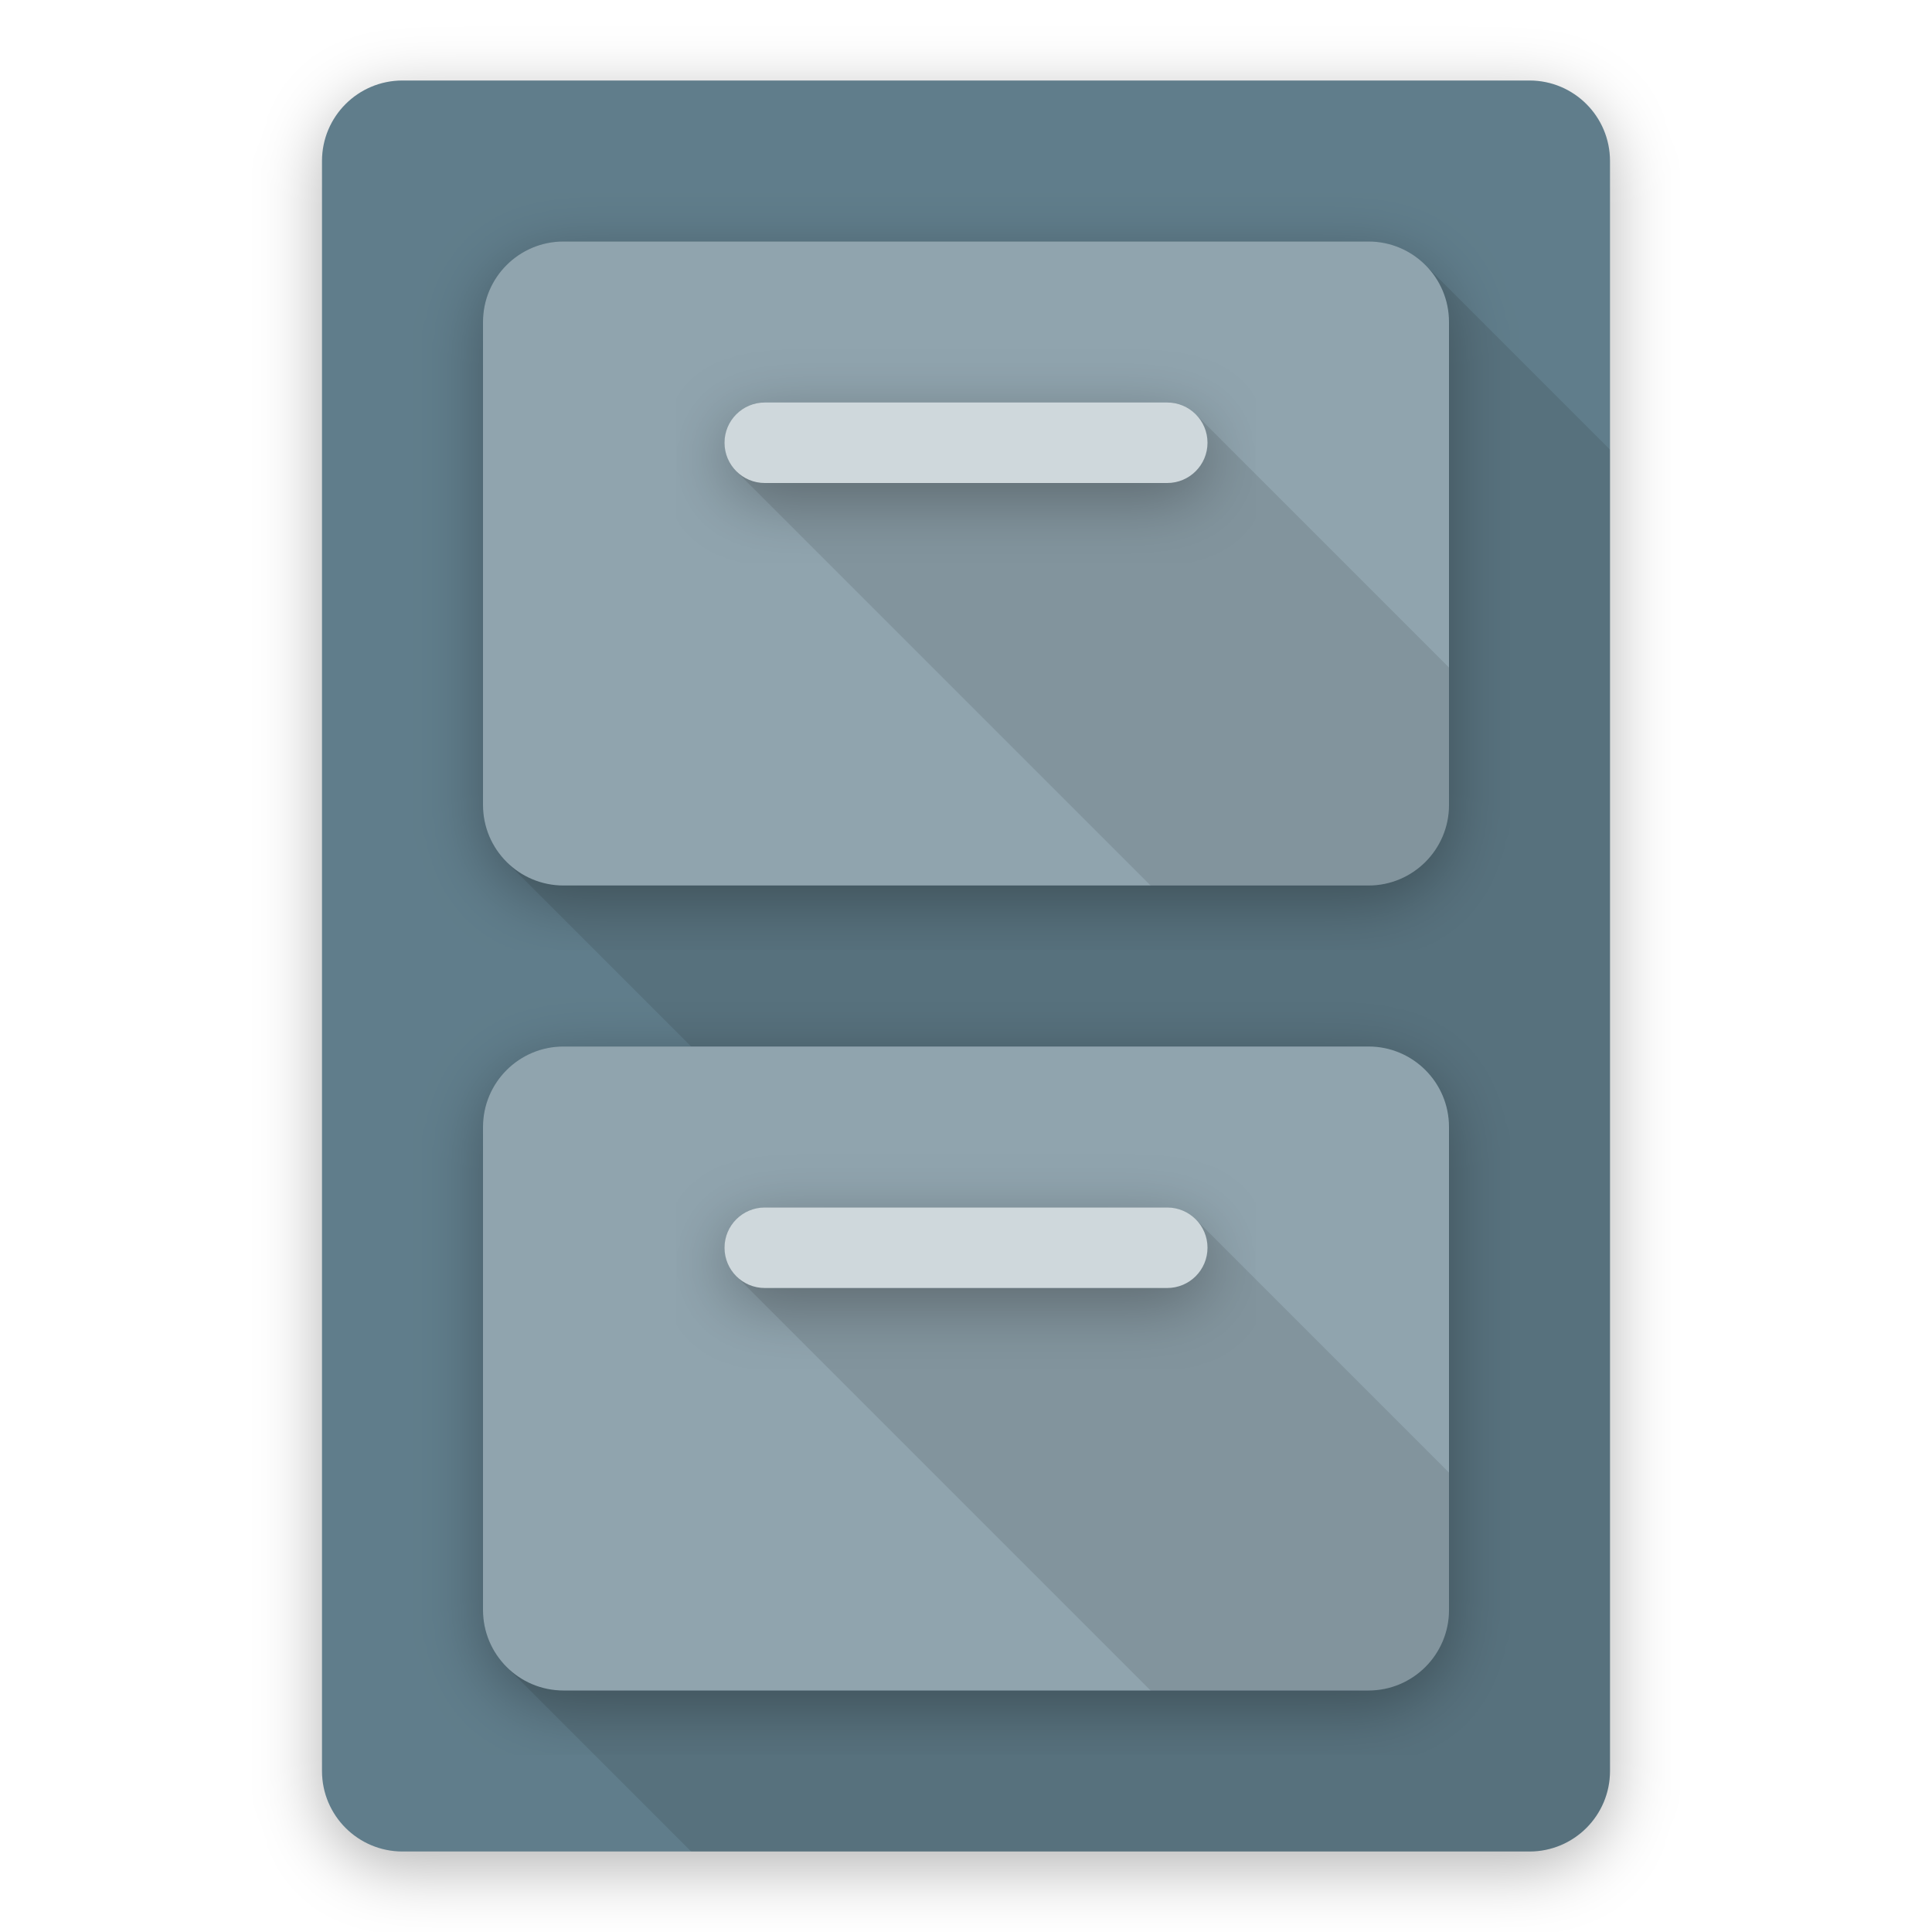
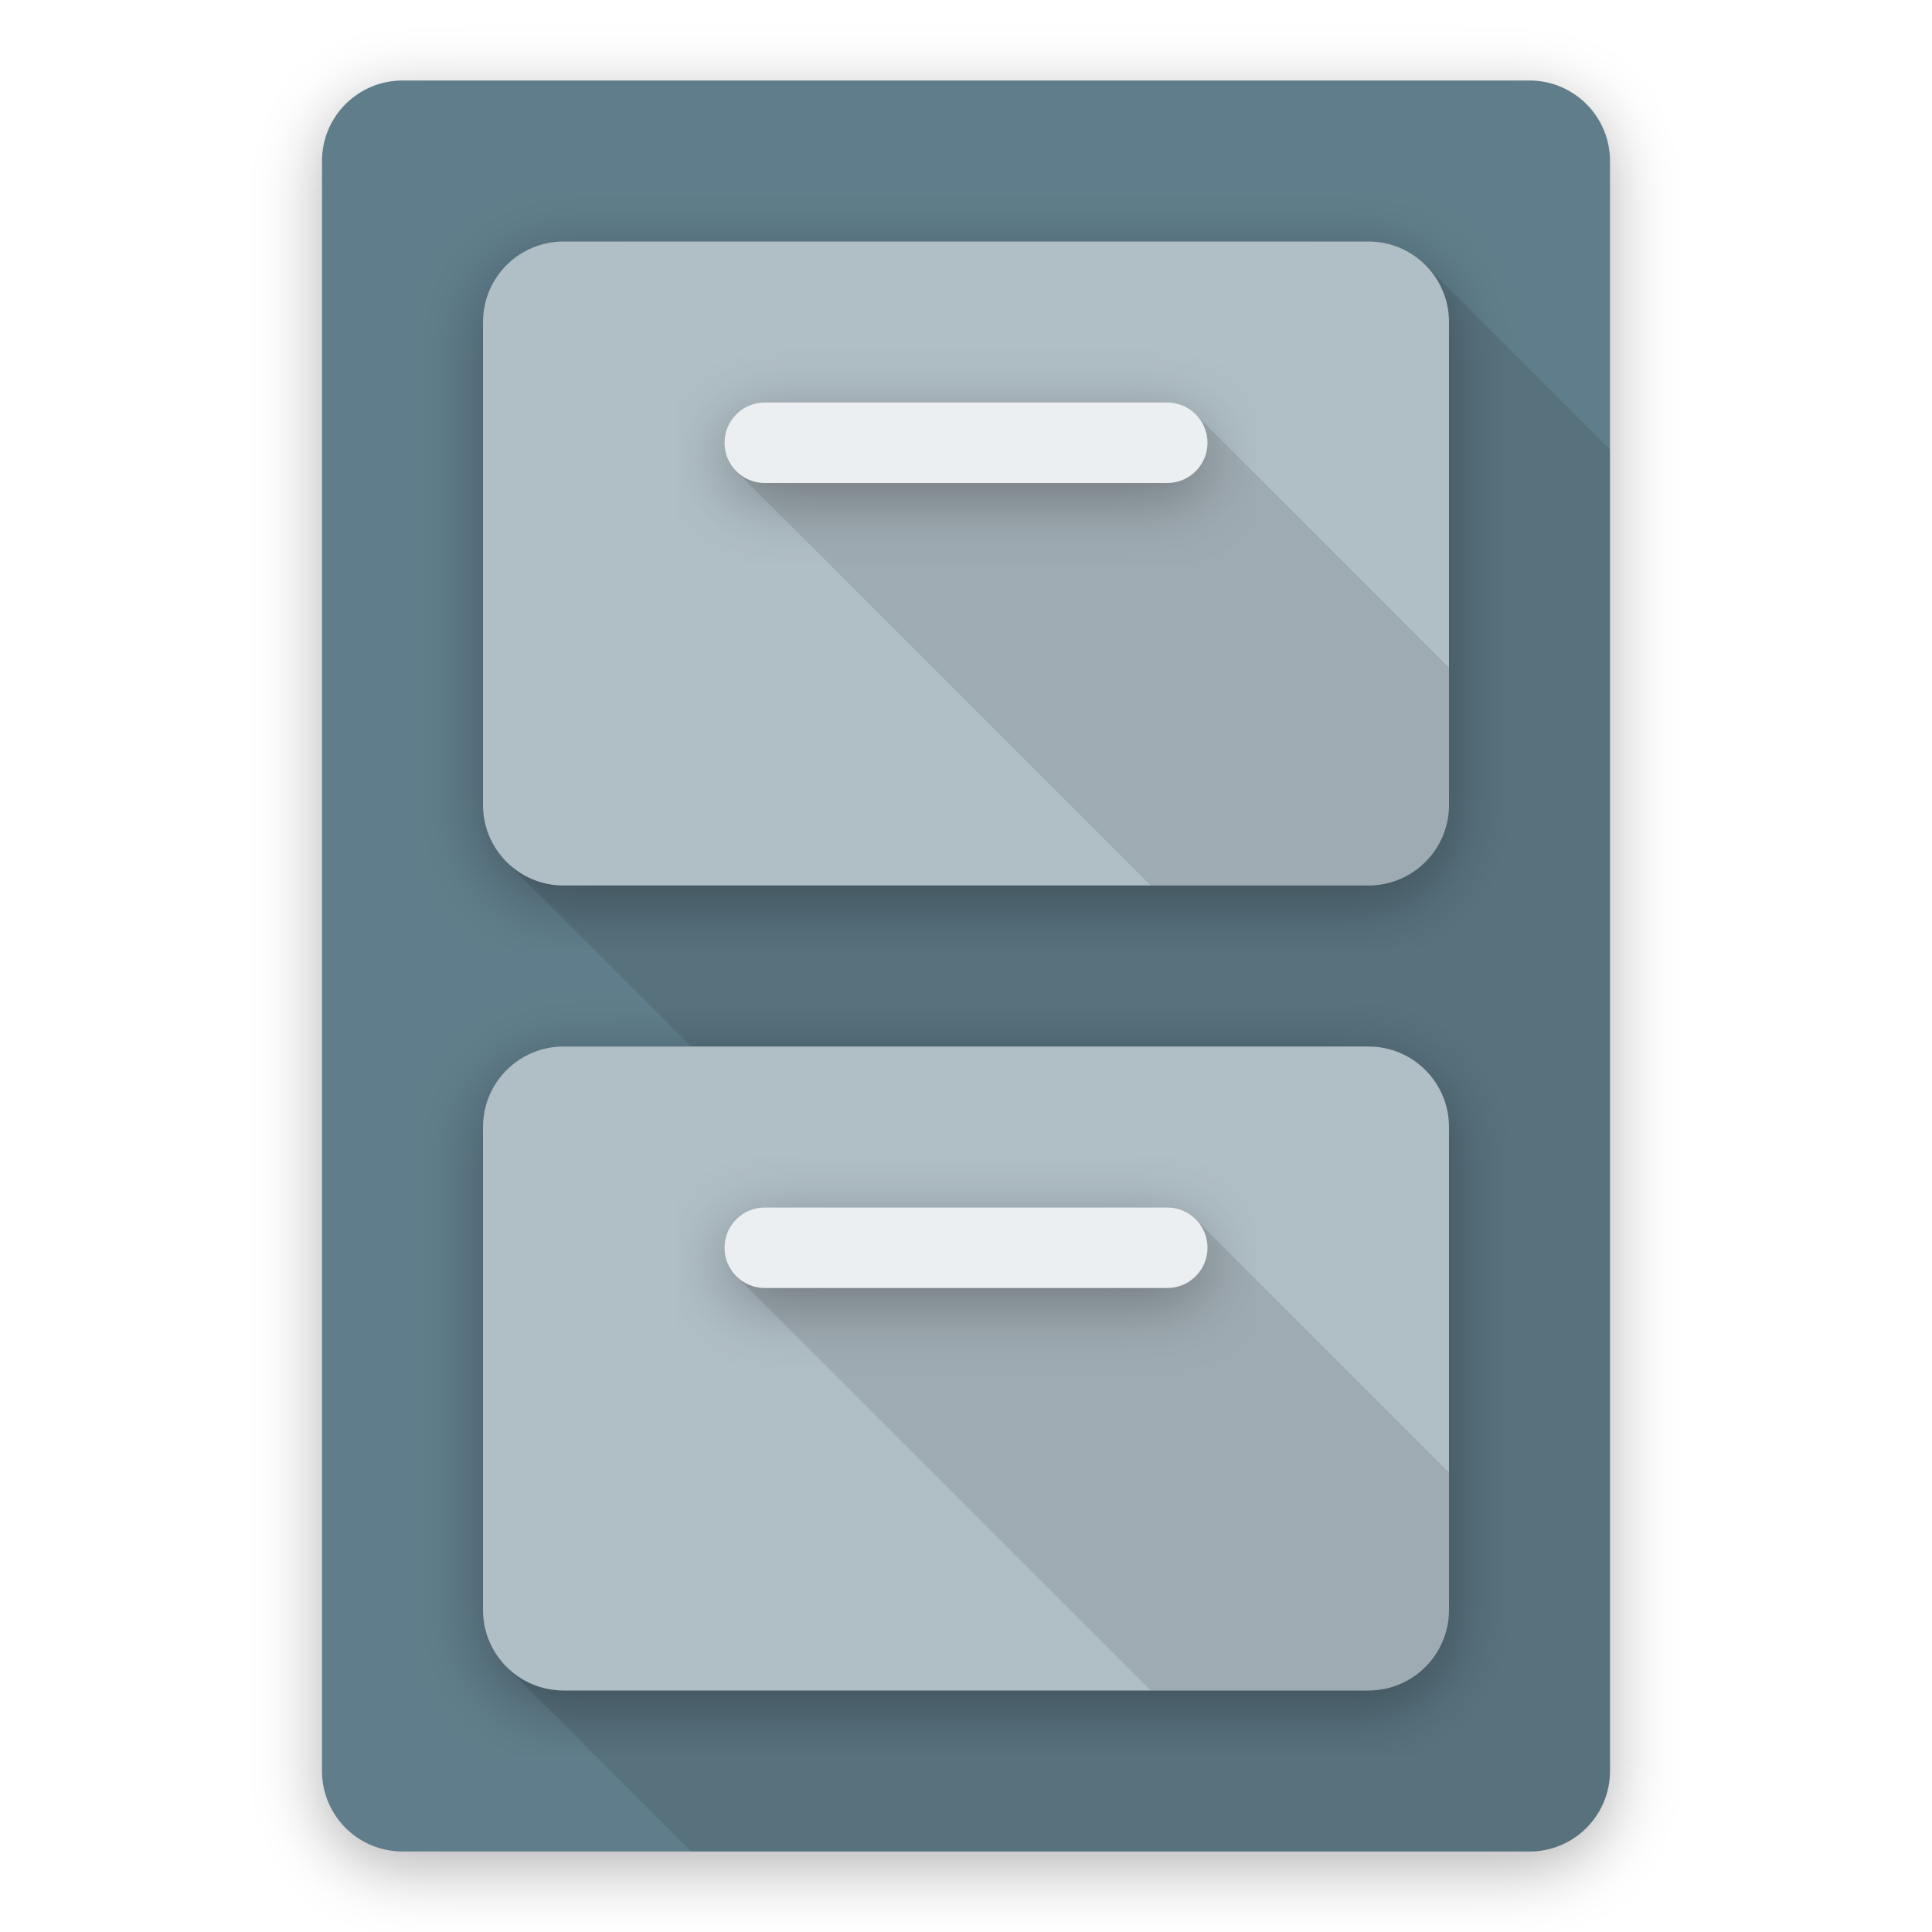
<svg xmlns="http://www.w3.org/2000/svg" width="48" height="48" id="svg4152" version="1.1" viewBox="0 0 48 48">
  <defs id="defs4154">
    <filter style="color-interpolation-filters:sRGB;" id="filter4798">
      <feFlood flood-opacity="0.298" flood-color="rgb(0,0,0)" result="flood" id="feFlood4800" />
      <feComposite in="flood" in2="SourceGraphic" operator="in" result="composite1" id="feComposite4802" />
      <feGaussianBlur in="composite1" stdDeviation="0.8" result="blur" id="feGaussianBlur4804" />
      <feOffset dx="0" dy="0.4" result="offset" id="feOffset4806" />
      <feComposite in="SourceGraphic" in2="offset" operator="over" result="composite2" id="feComposite4808" />
    </filter>
    <filter style="color-interpolation-filters:sRGB;" id="filter4827">
      <feFlood flood-opacity="0.298" flood-color="rgb(0,0,0)" result="flood" id="feFlood4829" />
      <feComposite in="flood" in2="SourceGraphic" operator="in" result="composite1" id="feComposite4831" />
      <feGaussianBlur in="composite1" stdDeviation="0.8" result="blur" id="feGaussianBlur4833" />
      <feOffset dx="0" dy="0.4" result="offset" id="feOffset4835" />
      <feComposite in="SourceGraphic" in2="offset" operator="over" result="composite2" id="feComposite4837" />
    </filter>
    <filter style="color-interpolation-filters:sRGB;" id="filter4869">
      <feFlood flood-opacity="0.298" flood-color="rgb(0,0,0)" result="flood" id="feFlood4871" />
      <feComposite in="flood" in2="SourceGraphic" operator="in" result="composite1" id="feComposite4873" />
      <feGaussianBlur in="composite1" stdDeviation="0.8" result="blur" id="feGaussianBlur4875" />
      <feOffset dx="0" dy="0.4" result="offset" id="feOffset4877" />
      <feComposite in="SourceGraphic" in2="offset" operator="over" result="composite2" id="feComposite4879" />
    </filter>
    <filter style="color-interpolation-filters:sRGB;" id="filter4967" y="-1" height="3">
      <feFlood flood-opacity="0.298" flood-color="rgb(0,0,0)" result="flood" id="feFlood4969" />
      <feComposite in="flood" in2="SourceGraphic" operator="in" result="composite1" id="feComposite4971" />
      <feGaussianBlur in="composite1" stdDeviation="0.8" result="blur" id="feGaussianBlur4973" />
      <feOffset dx="0" dy="0.4" result="offset" id="feOffset4975" />
      <feComposite in="SourceGraphic" in2="offset" operator="over" result="composite2" id="feComposite4977" />
    </filter>
    <filter style="color-interpolation-filters:sRGB" id="filter4967-7" y="-1" height="3">
      <feFlood flood-opacity="0.298" flood-color="rgb(0,0,0)" result="flood" id="feFlood4969-5" />
      <feComposite in="flood" in2="SourceGraphic" operator="in" result="composite1" id="feComposite4971-3" />
      <feGaussianBlur in="composite1" stdDeviation="0.8" result="blur" id="feGaussianBlur4973-5" />
      <feOffset dx="0" dy="0.4" result="offset" id="feOffset4975-6" />
      <feComposite in="SourceGraphic" in2="offset" operator="over" result="composite2" id="feComposite4977-2" />
    </filter>
    <filter style="color-interpolation-filters:sRGB" id="filter4798-1">
      <feFlood flood-opacity="0.298" flood-color="rgb(0,0,0)" result="flood" id="feFlood4800-2" />
      <feComposite in="flood" in2="SourceGraphic" operator="in" result="composite1" id="feComposite4802-7" />
      <feGaussianBlur in="composite1" stdDeviation="0.8" result="blur" id="feGaussianBlur4804-0" />
      <feOffset dx="0" dy="0.4" result="offset" id="feOffset4806-9" />
      <feComposite in="SourceGraphic" in2="offset" operator="over" result="composite2" id="feComposite4808-3" />
    </filter>
    <clipPath clipPathUnits="userSpaceOnUse" id="clipPath5049">
      <rect style="color:#000000;clip-rule:nonzero;display:inline;overflow:visible;visibility:visible;opacity:1;isolation:auto;mix-blend-mode:normal;color-interpolation:sRGB;color-interpolation-filters:linearRGB;solid-color:#000000;solid-opacity:1;fill:none;fill-opacity:1;fill-rule:evenodd;stroke:#000000;stroke-width:0.1;stroke-linecap:round;stroke-linejoin:round;stroke-miterlimit:4;stroke-dasharray:none;stroke-dashoffset:0;stroke-opacity:1;color-rendering:auto;image-rendering:auto;shape-rendering:auto;text-rendering:auto;enable-background:accumulate" id="rect5051" width="32" height="44" x="8" y="-30" ry="2" rx="2" />
    </clipPath>
    <filter style="color-interpolation-filters:sRGB" id="filter4869-0">
      <feFlood flood-opacity="0.298" flood-color="rgb(0,0,0)" result="flood" id="feFlood4871-6" />
      <feComposite in="flood" in2="SourceGraphic" operator="in" result="composite1" id="feComposite4873-2" />
      <feGaussianBlur in="composite1" stdDeviation="0.8" result="blur" id="feGaussianBlur4875-6" />
      <feOffset dx="0" dy="0.4" result="offset" id="feOffset4877-1" />
      <feComposite in="SourceGraphic" in2="offset" operator="over" result="composite2" id="feComposite4879-8" />
    </filter>
    <clipPath clipPathUnits="userSpaceOnUse" id="clipPath5088">
      <rect style="color:#000000;clip-rule:nonzero;display:inline;overflow:visible;visibility:visible;opacity:1;isolation:auto;mix-blend-mode:normal;color-interpolation:sRGB;color-interpolation-filters:linearRGB;solid-color:#000000;solid-opacity:1;fill:none;fill-opacity:1;fill-rule:evenodd;stroke:#000000;stroke-width:0.1;stroke-linecap:round;stroke-linejoin:round;stroke-miterlimit:4;stroke-dasharray:none;stroke-dashoffset:0;stroke-opacity:1;color-rendering:auto;image-rendering:auto;shape-rendering:auto;text-rendering:auto;enable-background:accumulate" id="rect5090" width="24" height="16" x="12" y="-26" rx="2" ry="2" />
    </clipPath>
    <clipPath clipPathUnits="userSpaceOnUse" id="clipPath5088-9">
      <rect style="color:#000000;clip-rule:nonzero;display:inline;overflow:visible;visibility:visible;opacity:1;isolation:auto;mix-blend-mode:normal;color-interpolation:sRGB;color-interpolation-filters:linearRGB;solid-color:#000000;solid-opacity:1;fill:none;fill-opacity:1;fill-rule:evenodd;stroke:#000000;stroke-width:0.1;stroke-linecap:round;stroke-linejoin:round;stroke-miterlimit:4;stroke-dasharray:none;stroke-dashoffset:0;stroke-opacity:1;color-rendering:auto;image-rendering:auto;shape-rendering:auto;text-rendering:auto;enable-background:accumulate" id="rect5090-2" width="24" height="16" x="12" y="-26" rx="2" ry="2" />
    </clipPath>
  </defs>
  <g id="layer1" transform="translate(0,32)">
    <rect style="color:#000000;clip-rule:nonzero;display:inline;overflow:visible;visibility:visible;opacity:1;isolation:auto;mix-blend-mode:normal;color-interpolation:sRGB;color-interpolation-filters:linearRGB;solid-color:#000000;solid-opacity:1;fill:#607d8b;fill-opacity:1;fill-rule:evenodd;stroke:none;stroke-width:0.1;stroke-linecap:round;stroke-linejoin:round;stroke-miterlimit:4;stroke-dasharray:none;stroke-dashoffset:0;stroke-opacity:1;color-rendering:auto;image-rendering:auto;shape-rendering:auto;text-rendering:auto;enable-background:accumulate;filter:url(#filter4798)" id="rect4142-6-3" width="32" height="44" x="8" y="-30" ry="2" rx="2" />
    <path style="fill:#000000;fill-rule:evenodd;stroke:#000000;stroke-width:4;stroke-linecap:round;stroke-linejoin:round;stroke-opacity:1;fill-opacity:1;stroke-miterlimit:4;stroke-dasharray:none;opacity:0.1" d="m 14,-24 20,0 8,8 0,32 -20,0 -8,-8 0,-12 8,0 -8,-8 z" id="path5014" clip-path="url(#clipPath5049)" />
-     <rect style="color:#000000;clip-rule:nonzero;display:inline;overflow:visible;visibility:visible;opacity:1;isolation:auto;mix-blend-mode:normal;color-interpolation:sRGB;color-interpolation-filters:linearRGB;solid-color:#000000;solid-opacity:1;fill:#90a4ae;fill-opacity:1;fill-rule:evenodd;stroke:none;stroke-width:2;stroke-linecap:round;stroke-linejoin:round;stroke-miterlimit:4;stroke-dasharray:none;stroke-dashoffset:0;stroke-opacity:1;color-rendering:auto;image-rendering:auto;shape-rendering:auto;text-rendering:auto;enable-background:accumulate;filter:url(#filter4869)" id="rect4781" width="24" height="16" x="12" y="-26" rx="2" ry="2" />
+     <rect style="color:#000000;clip-rule:nonzero;display:inline;overflow:visible;visibility:visible;opacity:1;isolation:auto;mix-blend-mode:normal;color-interpolation:sRGB;color-interpolation-filters:linearRGB;solid-color:#000000;solid-opacity:1;fill:#b0bec5;fill-opacity:1;fill-rule:evenodd;stroke:none;stroke-width:2;stroke-linecap:round;stroke-linejoin:round;stroke-miterlimit:4;stroke-dasharray:none;stroke-dashoffset:0;stroke-opacity:1;color-rendering:auto;image-rendering:auto;shape-rendering:auto;text-rendering:auto;enable-background:accumulate;filter:url(#filter4869)" id="rect4781" width="24" height="16" x="12" y="-26" rx="2" ry="2" />
    <path style="fill:#000000;fill-rule:evenodd;stroke:#000000;stroke-width:2;stroke-linecap:round;stroke-linejoin:round;stroke-opacity:1;stroke-miterlimit:4;stroke-dasharray:none;opacity:0.1;fill-opacity:1" d="m 19,-21 10,0 8,8 0,4 -6,0 z" id="path5053" clip-path="url(#clipPath5088)" />
-     <rect style="color:#000000;clip-rule:nonzero;display:inline;overflow:visible;visibility:visible;opacity:1;isolation:auto;mix-blend-mode:normal;color-interpolation:sRGB;color-interpolation-filters:linearRGB;solid-color:#000000;solid-opacity:1;fill:#90a4ae;fill-opacity:1;fill-rule:evenodd;stroke:none;stroke-width:2;stroke-linecap:round;stroke-linejoin:round;stroke-miterlimit:4;stroke-dasharray:none;stroke-dashoffset:0;stroke-opacity:1;color-rendering:auto;image-rendering:auto;shape-rendering:auto;text-rendering:auto;enable-background:accumulate;filter:url(#filter4827)" id="rect4781-3" width="24" height="16" x="12" y="-6" rx="2" ry="2" />
-     <path style="color:#000000;font-style:normal;font-variant:normal;font-weight:normal;font-stretch:normal;font-size:medium;line-height:normal;font-family:sans-serif;text-indent:0;text-align:start;text-decoration:none;text-decoration-line:none;text-decoration-style:solid;text-decoration-color:#000000;letter-spacing:normal;word-spacing:normal;text-transform:none;direction:ltr;block-progression:tb;writing-mode:lr-tb;baseline-shift:baseline;text-anchor:start;white-space:normal;clip-rule:nonzero;display:inline;overflow:visible;visibility:visible;opacity:1;isolation:auto;mix-blend-mode:normal;color-interpolation:sRGB;color-interpolation-filters:linearRGB;solid-color:#000000;solid-opacity:1;fill:#cfd8dc;fill-opacity:1;fill-rule:evenodd;stroke:none;stroke-width:2;stroke-linecap:round;stroke-linejoin:round;stroke-miterlimit:4;stroke-dasharray:none;stroke-dashoffset:0;stroke-opacity:1;color-rendering:auto;image-rendering:auto;shape-rendering:auto;text-rendering:auto;enable-background:accumulate;filter:url(#filter4967)" d="m 19,-22 a 1,1 0 1 0 0,2 l 10,0 a 1,1 0 1 0 0,-2 l -10,0 z" id="path4810" />
+     <rect style="color:#000000;clip-rule:nonzero;display:inline;overflow:visible;visibility:visible;opacity:1;isolation:auto;mix-blend-mode:normal;color-interpolation:sRGB;color-interpolation-filters:linearRGB;solid-color:#000000;solid-opacity:1;fill:#b0bec5;fill-opacity:1;fill-rule:evenodd;stroke:none;stroke-width:2;stroke-linecap:round;stroke-linejoin:round;stroke-miterlimit:4;stroke-dasharray:none;stroke-dashoffset:0;stroke-opacity:1;color-rendering:auto;image-rendering:auto;shape-rendering:auto;text-rendering:auto;enable-background:accumulate;filter:url(#filter4827)" id="rect4781-3" width="24" height="16" x="12" y="-6" rx="2" ry="2" />
+     <path style="color:#000000;font-style:normal;font-variant:normal;font-weight:normal;font-stretch:normal;font-size:medium;line-height:normal;font-family:sans-serif;text-indent:0;text-align:start;text-decoration:none;text-decoration-line:none;text-decoration-style:solid;text-decoration-color:#000000;letter-spacing:normal;word-spacing:normal;text-transform:none;direction:ltr;block-progression:tb;writing-mode:lr-tb;baseline-shift:baseline;text-anchor:start;white-space:normal;clip-rule:nonzero;display:inline;overflow:visible;visibility:visible;opacity:1;isolation:auto;mix-blend-mode:normal;color-interpolation:sRGB;color-interpolation-filters:linearRGB;solid-color:#000000;solid-opacity:1;fill:#eceff1;fill-opacity:1;fill-rule:evenodd;stroke:none;stroke-width:2;stroke-linecap:round;stroke-linejoin:round;stroke-miterlimit:4;stroke-dasharray:none;stroke-dashoffset:0;stroke-opacity:1;color-rendering:auto;image-rendering:auto;shape-rendering:auto;text-rendering:auto;enable-background:accumulate;filter:url(#filter4967)" d="m 19,-22 a 1,1 0 1 0 0,2 l 10,0 a 1,1 0 1 0 0,-2 l -10,0 z" id="path4810" />
    <path transform="translate(-4e-7,20)" style="opacity:0.1;fill:#000000;fill-opacity:1;fill-rule:evenodd;stroke:#000000;stroke-width:2;stroke-linecap:round;stroke-linejoin:round;stroke-miterlimit:4;stroke-dasharray:none;stroke-opacity:1" d="m 19,-21 10,0 8,8 0,4 -6,0 z" id="path5053-0" clip-path="url(#clipPath5088-9)" />
-     <path style="color:#000000;font-style:normal;font-variant:normal;font-weight:normal;font-stretch:normal;font-size:medium;line-height:normal;font-family:sans-serif;text-indent:0;text-align:start;text-decoration:none;text-decoration-line:none;text-decoration-style:solid;text-decoration-color:#000000;letter-spacing:normal;word-spacing:normal;text-transform:none;direction:ltr;block-progression:tb;writing-mode:lr-tb;baseline-shift:baseline;text-anchor:start;white-space:normal;clip-rule:nonzero;display:inline;overflow:visible;visibility:visible;opacity:1;isolation:auto;mix-blend-mode:normal;color-interpolation:sRGB;color-interpolation-filters:linearRGB;solid-color:#000000;solid-opacity:1;fill:#cfd8dc;fill-opacity:1;fill-rule:evenodd;stroke:none;stroke-width:2;stroke-linecap:round;stroke-linejoin:round;stroke-miterlimit:4;stroke-dasharray:none;stroke-dashoffset:0;stroke-opacity:1;filter:url(#filter4967-7);color-rendering:auto;image-rendering:auto;shape-rendering:auto;text-rendering:auto;enable-background:accumulate" d="m 19,-2 a 1,1 0 1 0 0,2 l 10,0 a 1,1 0 1 0 0,-2 l -10,0 z" id="path4810-9" />
+     <path style="color:#000000;font-style:normal;font-variant:normal;font-weight:normal;font-stretch:normal;font-size:medium;line-height:normal;font-family:sans-serif;text-indent:0;text-align:start;text-decoration:none;text-decoration-line:none;text-decoration-style:solid;text-decoration-color:#000000;letter-spacing:normal;word-spacing:normal;text-transform:none;direction:ltr;block-progression:tb;writing-mode:lr-tb;baseline-shift:baseline;text-anchor:start;white-space:normal;clip-rule:nonzero;display:inline;overflow:visible;visibility:visible;opacity:1;isolation:auto;mix-blend-mode:normal;color-interpolation:sRGB;color-interpolation-filters:linearRGB;solid-color:#000000;solid-opacity:1;fill:#eceff1;fill-opacity:1;fill-rule:evenodd;stroke:none;stroke-width:2;stroke-linecap:round;stroke-linejoin:round;stroke-miterlimit:4;stroke-dasharray:none;stroke-dashoffset:0;stroke-opacity:1;filter:url(#filter4967-7);color-rendering:auto;image-rendering:auto;shape-rendering:auto;text-rendering:auto;enable-background:accumulate" d="m 19,-2 a 1,1 0 1 0 0,2 l 10,0 a 1,1 0 1 0 0,-2 l -10,0 z" id="path4810-9" />
  </g>
</svg>
